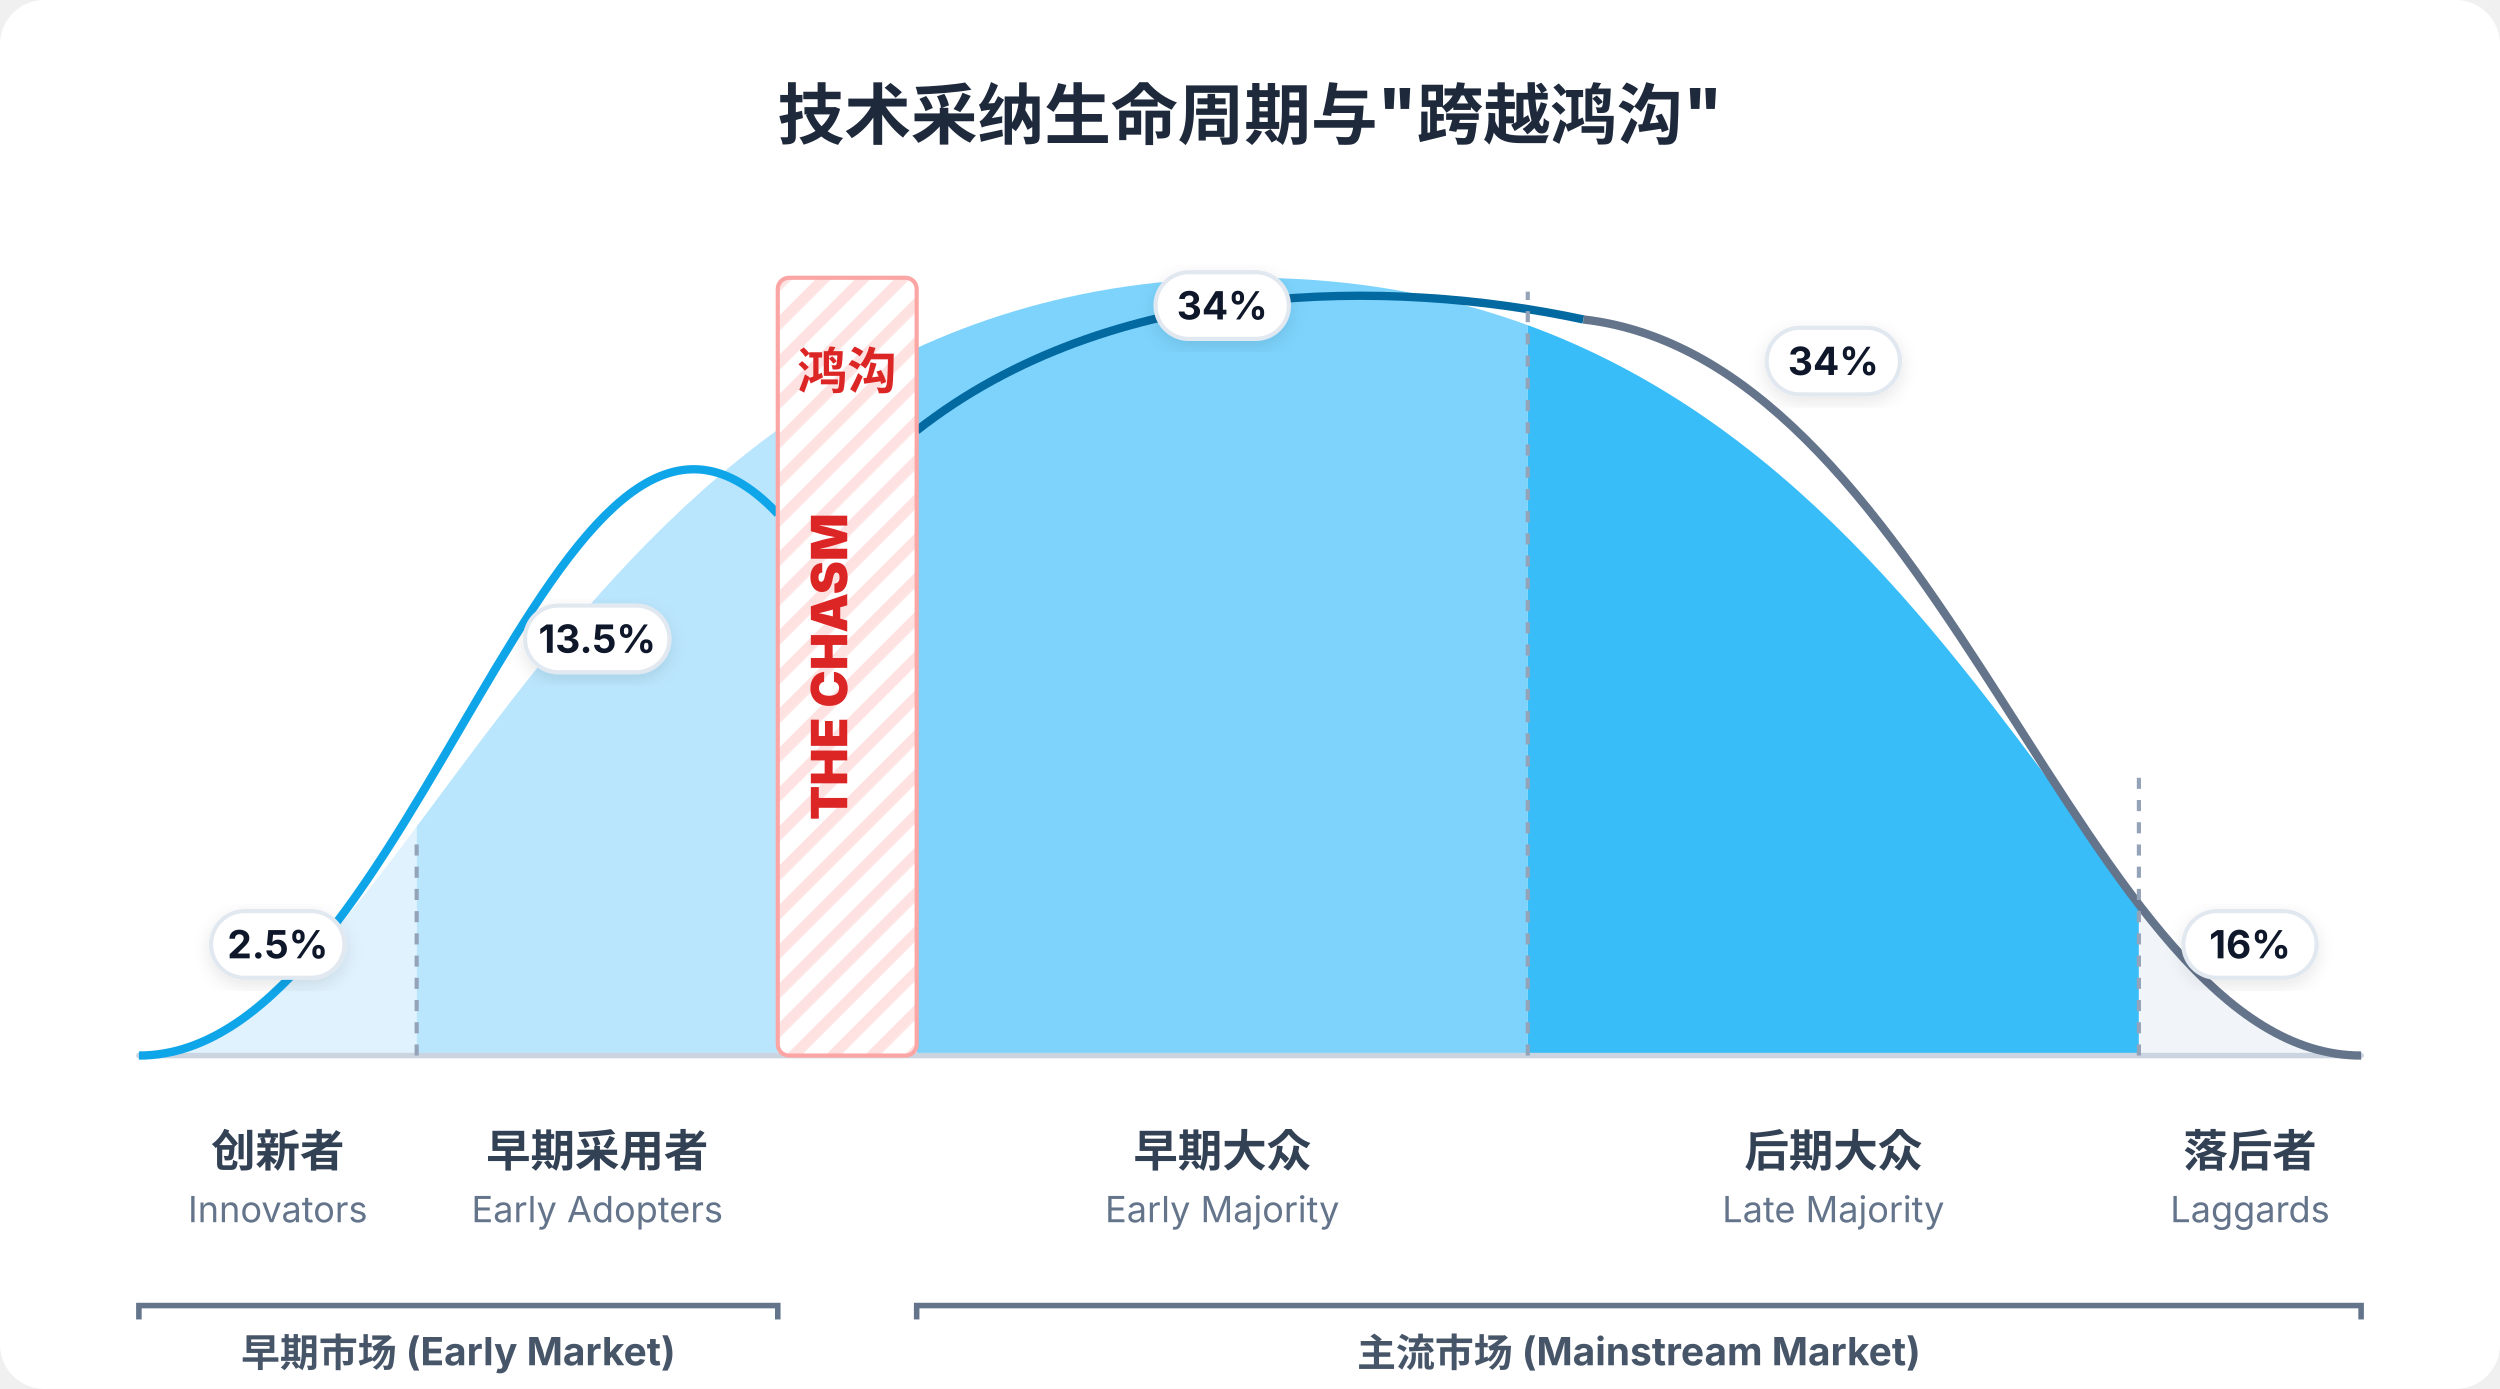
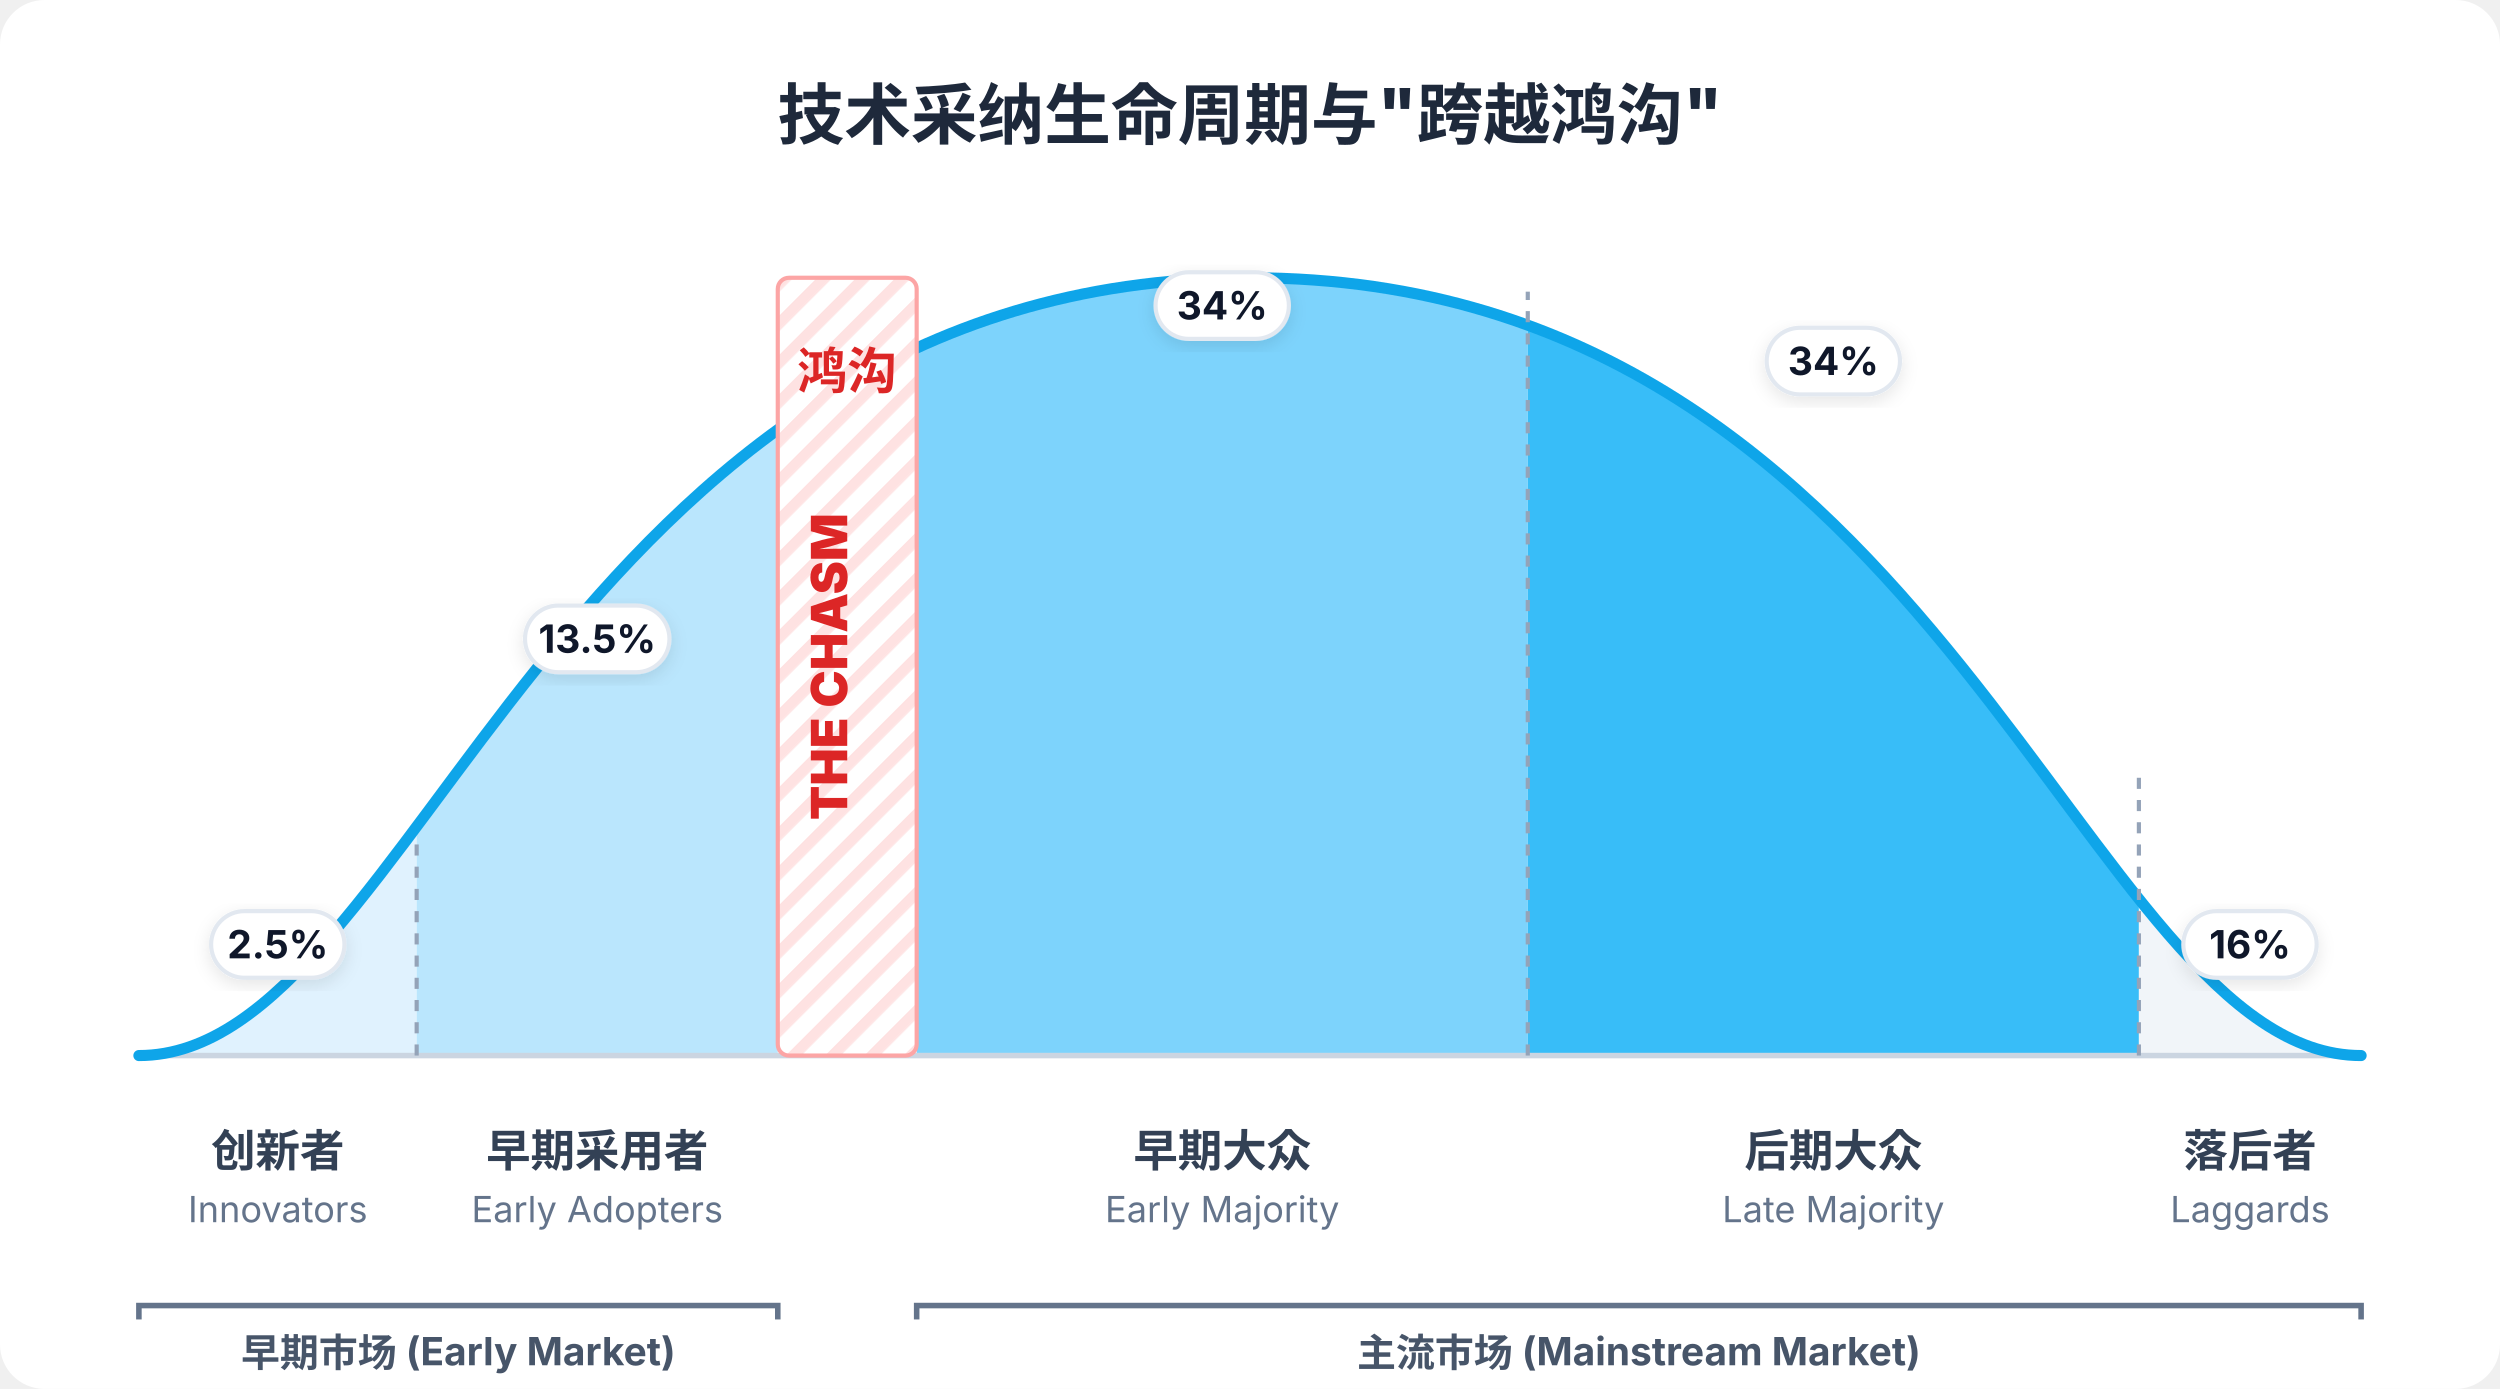
<svg xmlns="http://www.w3.org/2000/svg" viewBox="0 0 900 500">
  <defs>
    <style>
      .text { font-family: 'Inter', system-ui, -apple-system, sans-serif; }
      .title { font-size: 24px; font-weight: 800; fill: #1e293b; }
      .label { font-size: 14px; fill: #475569; }
      .percentage-box { fill: #ffffff; stroke: #e2e8f0; stroke-width: 1.5; filter: url(#shadow); }
      .percentage-text { font-size: 14px; font-weight: 700; fill: #0f172a; }
      .axis { stroke: #cbd5e1; stroke-width: 2; stroke-linecap: round; }
      .chasm-label { font-size: 18px; font-weight: 900; fill: #dc2626; }
      .segment-title { font-size: 16px; font-weight: 700; fill: #334155; }
      .segment-subtitle { font-size: 13px; fill: #64748b; }
      
-       /* Path Strokes */
-       .curve-stroke { stroke-width: 3; stroke-linejoin: round; stroke-linecap: round; fill: none; }
+       .curve-stroke { fill: none; stroke-width: 4; stroke-linecap: round; stroke-linejoin: round; }
    </style>
    <filter id="shadow" x="-20%" y="-20%" width="140%" height="140%">
      <feDropShadow dx="0" dy="2" stdDeviation="3" flood-color="#000000" flood-opacity="0.1" />
    </filter>
    <clipPath id="clip-innovators">
-       <rect x="50" y="0" width="100" height="500" />
+       <rect x="50" y="0" width="100" height="380" />
    </clipPath>
    <clipPath id="clip-early-adopters">
-       <rect x="150" y="0" width="130" height="500" />
+       <rect x="150" y="0" width="130" height="380" />
    </clipPath>
    <clipPath id="clip-early-majority">
-       <rect x="330" y="0" width="220" height="500" />
+       <rect x="330" y="0" width="220" height="380" />
    </clipPath>
    <clipPath id="clip-late-majority">
-       <rect x="550" y="0" width="220" height="500" />
+       <rect x="550" y="0" width="220" height="380" />
    </clipPath>
    <clipPath id="clip-laggards">
-       <rect x="770" y="0" width="80" height="500" />
+       <rect x="770" y="0" width="80" height="380" />
    </clipPath>
-     <path id="bell-curve" d="M 50,380 C 150,380 200,100 450,100 C 700,100 750,380 850,380" />
+     <path id="master-fill" d="M 50,380 C 150,380 200,100 450,100 C 700,100 750,380 850,380 V 380 H 50 Z" />
+     <mask id="chasm-mask">
+       <rect width="900" height="500" fill="white" />
+       <rect x="280" y="0" width="50" height="500" fill="black" />
+     </mask>
    <pattern id="chasmPattern" width="10" height="10" patternUnits="userSpaceOnUse" patternTransform="rotate(45)">
      <rect width="4" height="10" fill="#fee2e2" />
      <rect x="4" width="6" height="10" fill="#ffffff" />
    </pattern>
  </defs>
  <rect width="900" height="500" fill="#ffffff" rx="16" ry="16" />
  <text x="450" y="50" text-anchor="middle" class="text title">技术采纳生命周期与"跨越鸿沟"</text>
-   <g clip-path="url(#clip-innovators)">
-     <path d="M 50,380 C 150,380 200,100 450,100 C 700,100 750,380 850,380 L 850,380 L 50,380 Z" fill="#e0f2fe" />
-   </g>
-   <g clip-path="url(#clip-early-adopters)">
-     <path d="M 50,380 C 150,380 200,100 450,100 C 700,100 750,380 850,380 L 850,380 L 50,380 Z" fill="#bae6fd" />
-   </g>
-   <g clip-path="url(#clip-early-majority)">
-     <path d="M 50,380 C 150,380 200,100 450,100 C 700,100 750,380 850,380 L 850,380 L 50,380 Z" fill="#7dd3fc" />
-   </g>
-   <g clip-path="url(#clip-late-majority)">
-     <path d="M 50,380 C 150,380 200,100 450,100 C 700,100 750,380 850,380 L 850,380 L 50,380 Z" fill="#38bdf8" />
-   </g>
-   <g clip-path="url(#clip-laggards)">
-     <path d="M 50,380 C 150,380 200,100 450,100 C 700,100 750,380 850,380 L 850,380 L 50,380 Z" fill="#f1f5f9" />
-   </g>
+   <use href="#master-fill" fill="#e0f2fe" clip-path="url(#clip-innovators)" />
+   <use href="#master-fill" fill="#bae6fd" clip-path="url(#clip-early-adopters)" />
+   <use href="#master-fill" fill="#7dd3fc" clip-path="url(#clip-early-majority)" />
+   <use href="#master-fill" fill="#38bdf8" clip-path="url(#clip-late-majority)" />
+   <use href="#master-fill" fill="#f1f5f9" clip-path="url(#clip-laggards)" />
  <line x1="50" y1="380" x2="850" y2="380" class="axis" />
-   <path d="M 50,380 C 150,380 200,100 280,185" fill="none" stroke="#0ea5e9" stroke-width="3" />
-   <path d="M 330,155 C 400,100 500,100 570,115" fill="none" stroke="#0369a1" stroke-width="3" />
-   <path d="M 570,115 C 700,130 750,380 850,380" fill="none" stroke="#64748b" stroke-width="3" />
+   <path d="M 50,380 C 150,380 200,100 450,100 C 700,100 750,380 850,380" class="curve-stroke" stroke="#0ea5e9" mask="url(#chasm-mask)" />
  <g transform="translate(280, 100)">
    <rect x="0" y="0" width="50" height="280" fill="url(#chasmPattern)" stroke="#fca5a5" stroke-width="1.5" rx="4" />
    <text x="25" y="140" text-anchor="middle" class="text chasm-label" transform="rotate(-90 25 140)">THE CHASM</text>
    <text x="25" y="40" text-anchor="middle" class="text chasm-label" font-size="14">鸿沟</text>
  </g>
  <line x1="150" y1="380" x2="150" y2="300" stroke="#94a3b8" stroke-width="1.5" stroke-dasharray="4 4" />
  <line x1="550" y1="380" x2="550" y2="105" stroke="#94a3b8" stroke-width="1.5" stroke-dasharray="4 4" />
  <line x1="770" y1="380" x2="770" y2="280" stroke="#94a3b8" stroke-width="1.5" stroke-dasharray="4 4" />
  <g transform="translate(100, 340)">
    <rect x="-24" y="-12" width="48" height="24" rx="12" class="percentage-box" />
    <text x="0" y="5" text-anchor="middle" class="text percentage-text">2.5%</text>
  </g>
  <g transform="translate(215, 230)">
    <rect x="-26" y="-12" width="52" height="24" rx="12" class="percentage-box" />
    <text x="0" y="5" text-anchor="middle" class="text percentage-text">13.5%</text>
  </g>
  <g transform="translate(440, 110)">
    <rect x="-24" y="-12" width="48" height="24" rx="12" class="percentage-box" />
    <text x="0" y="5" text-anchor="middle" class="text percentage-text">34%</text>
  </g>
  <g transform="translate(660, 130)">
    <rect x="-24" y="-12" width="48" height="24" rx="12" class="percentage-box" />
    <text x="0" y="5" text-anchor="middle" class="text percentage-text">34%</text>
  </g>
  <g transform="translate(810, 340)">
    <rect x="-24" y="-12" width="48" height="24" rx="12" class="percentage-box" />
    <text x="0" y="5" text-anchor="middle" class="text percentage-text">16%</text>
  </g>
  <g transform="translate(0, 420)">
    <text x="100" y="0" text-anchor="middle" class="text segment-title">创新者</text>
    <text x="100" y="20" text-anchor="middle" class="text segment-subtitle">Innovators</text>
    <text x="215" y="0" text-anchor="middle" class="text segment-title">早期采用者</text>
    <text x="215" y="20" text-anchor="middle" class="text segment-subtitle">Early Adopters</text>
    <text x="440" y="0" text-anchor="middle" class="text segment-title">早期大众</text>
    <text x="440" y="20" text-anchor="middle" class="text segment-subtitle">Early Majority</text>
    <text x="660" y="0" text-anchor="middle" class="text segment-title">后期大众</text>
    <text x="660" y="20" text-anchor="middle" class="text segment-subtitle">Late Majority</text>
    <text x="810" y="0" text-anchor="middle" class="text segment-title">落后者</text>
    <text x="810" y="20" text-anchor="middle" class="text segment-subtitle">Laggards</text>
  </g>
  <g transform="translate(0, 470)">
    <path d="M 50,5 L 50,0 L 280,0 L 280,5" fill="none" stroke="#64748b" stroke-width="2" />
    <text x="165" y="22" text-anchor="middle" class="text label" font-weight="700" fill="#0369a1">早期市场 (Early Market)</text>
    <path d="M 330,5 L 330,0 L 850,0 L 850,5" fill="none" stroke="#64748b" stroke-width="2" />
    <text x="590" y="22" text-anchor="middle" class="text label" font-weight="700" fill="#1e3a8a">主流市场 (Mainstream Market)</text>
  </g>
</svg>
